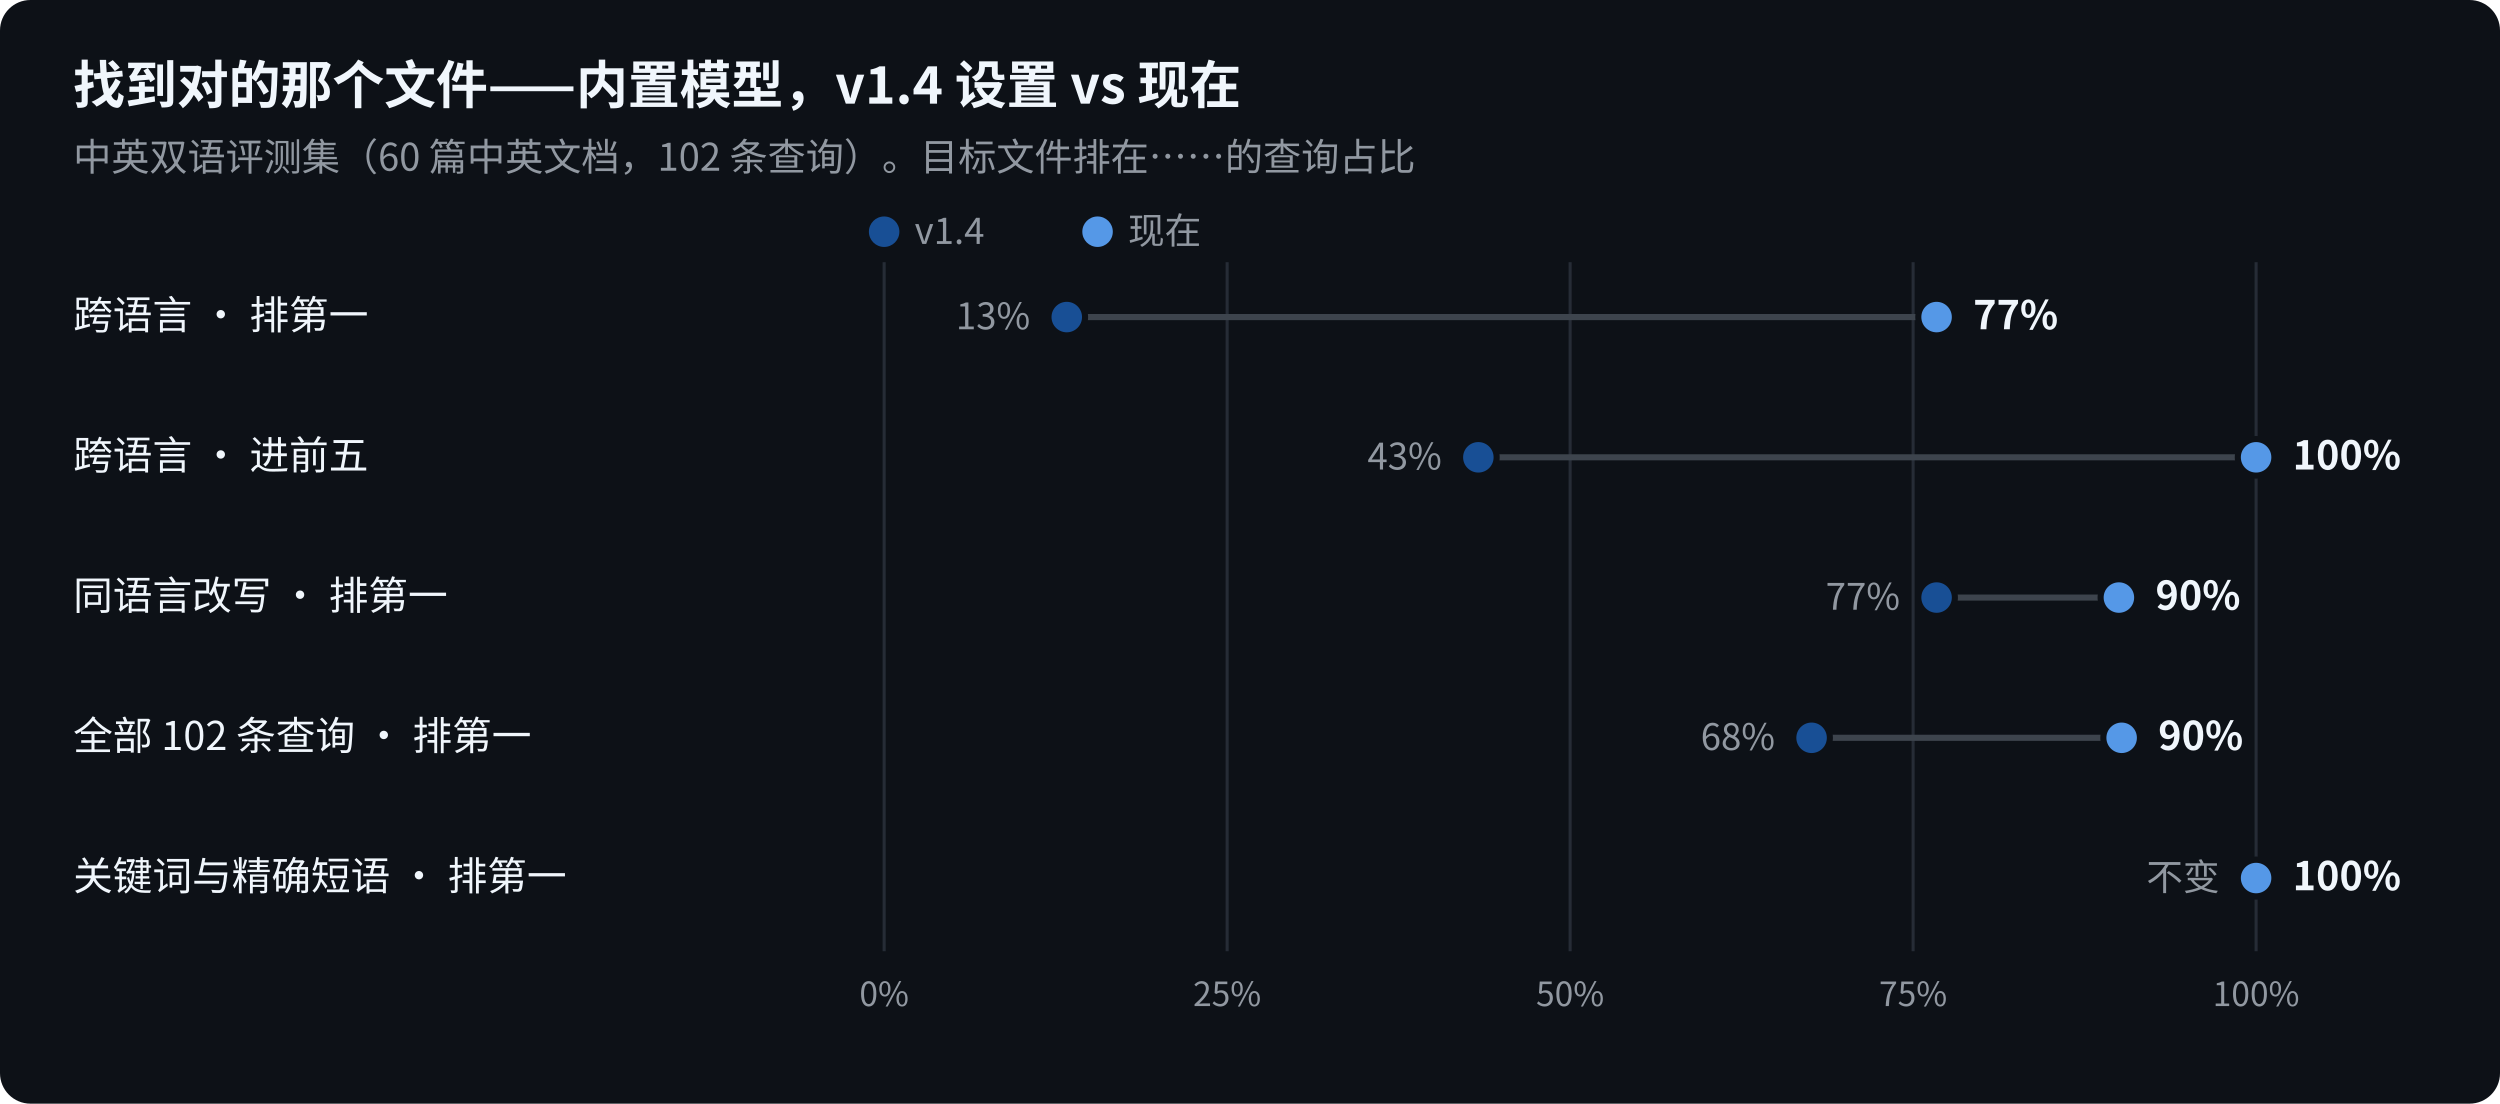
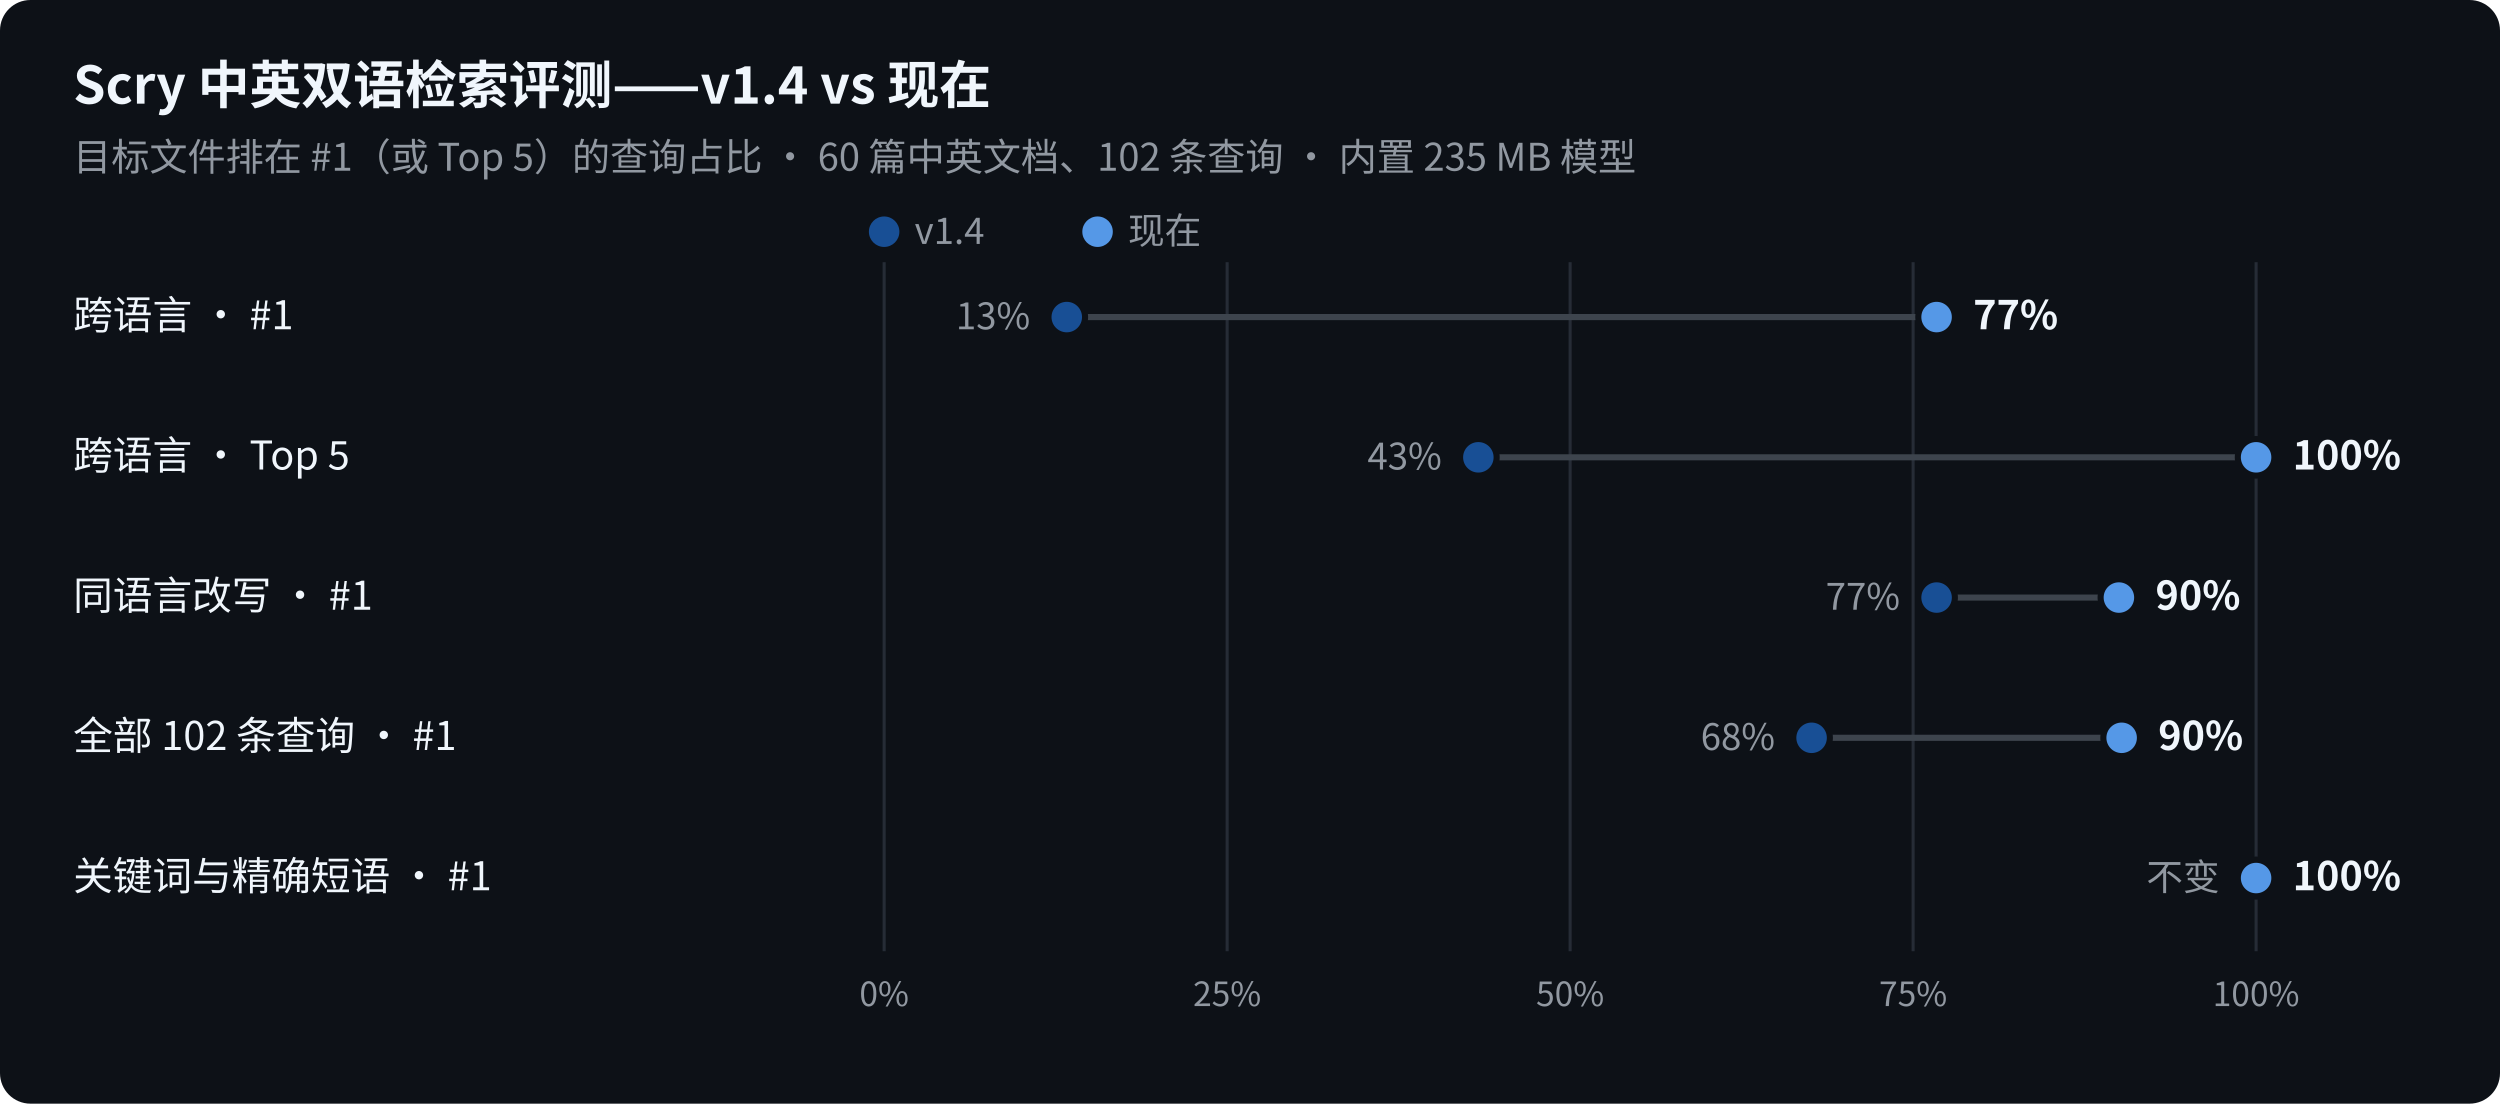
- <svg xmlns="http://www.w3.org/2000/svg" width="820" height="362" viewBox="0 0 820 362" font-family="'PingFang SC', 'Microsoft YaHei', 'Noto Sans CJK SC', -apple-system, 'Segoe UI', sans-serif" role="img" aria-label="找到对的那个文件——内置模型，v1.4 设置 vs 现在">
+ <svg xmlns="http://www.w3.org/2000/svg" width="820" height="362" viewBox="0 0 820 362" font-family="'PingFang SC', 'Microsoft YaHei', 'Noto Sans CJK SC', -apple-system, 'Segoe UI', sans-serif" role="img" aria-label="Scry 中英双语检索评测——v1.4 vs 现在">
  <rect width="820" height="362" rx="10" fill="#0d1117" />
-   <text x="24" y="34" font-size="17" font-weight="600" fill="#f0f6fc">找到对的那个文件——内置模型，v1.4 设置 vs 现在</text>
-   <text x="24" y="56" font-size="12.5" fill="#9198a1">中英双语评测集（60 篇中英文档，102 条查询）。目标文件排在……的查询占比</text>
+   <text x="24" y="34" font-size="17" font-weight="600" fill="#f0f6fc">Scry 中英双语检索评测——v1.4 vs 现在</text>
+   <text x="24" y="56" font-size="12.5" fill="#9198a1">目标文件排在 #1（或 Top 5）的查询占比 · 60 篇中英文档、102 条查询 · 内置 235 MB 模型</text>
  <circle cx="290" cy="76" r="5" fill="#184f95" />
  <text x="300" y="80" font-size="12" fill="#9198a1">v1.4</text>
  <circle cx="360" cy="76" r="5" fill="#5598e7" />
  <text x="370" y="80" font-size="12" fill="#9198a1">现在</text>
  <line x1="290.0" y1="86" x2="290.0" y2="312" stroke="#262c36" stroke-width="1" />
  <text x="290.0" y="330" font-size="11" text-anchor="middle" fill="#9198a1">0%</text>
  <line x1="402.5" y1="86" x2="402.5" y2="312" stroke="#262c36" stroke-width="1" />
  <text x="402.5" y="330" font-size="11" text-anchor="middle" fill="#9198a1">25%</text>
  <line x1="515.0" y1="86" x2="515.0" y2="312" stroke="#262c36" stroke-width="1" />
  <text x="515.0" y="330" font-size="11" text-anchor="middle" fill="#9198a1">50%</text>
  <line x1="627.5" y1="86" x2="627.5" y2="312" stroke="#262c36" stroke-width="1" />
  <text x="627.5" y="330" font-size="11" text-anchor="middle" fill="#9198a1">75%</text>
  <line x1="740.0" y1="86" x2="740.0" y2="312" stroke="#262c36" stroke-width="1" />
  <text x="740.0" y="330" font-size="11" text-anchor="middle" fill="#9198a1">100%</text>
-   <text x="24" y="108" font-size="13" fill="#f0f6fc">跨语言 · 排第一</text>
+   <text x="24" y="108" font-size="13" fill="#f0f6fc">跨语言 · #1</text>
  <line x1="349.9" y1="104" x2="635.2" y2="104" stroke="#3d444d" stroke-width="2" stroke-linecap="round" />
  <circle cx="349.9" cy="104" r="6" fill="#184f95" stroke="#0d1117" stroke-width="2" />
  <circle cx="635.2" cy="104" r="6" fill="#5598e7" stroke="#0d1117" stroke-width="2" />
  <text x="337.9" y="108" font-size="12" text-anchor="end" fill="#9198a1">13%</text>
  <text x="647.2" y="108" font-size="13" font-weight="600" fill="#f0f6fc">77%</text>
-   <text x="24" y="154" font-size="13" fill="#f0f6fc">跨语言 · 进前五</text>
+   <text x="24" y="154" font-size="13" fill="#f0f6fc">跨语言 · Top 5</text>
  <line x1="484.9" y1="150" x2="740.0" y2="150" stroke="#3d444d" stroke-width="2" stroke-linecap="round" />
  <circle cx="484.9" cy="150" r="6" fill="#184f95" stroke="#0d1117" stroke-width="2" />
  <circle cx="740.0" cy="150" r="6" fill="#5598e7" stroke="#0d1117" stroke-width="2" />
  <text x="472.9" y="154" font-size="12" text-anchor="end" fill="#9198a1">43%</text>
  <text x="752.0" y="154" font-size="13" font-weight="600" fill="#f0f6fc">100%</text>
-   <text x="24" y="200" font-size="13" fill="#f0f6fc">同语言改写 · 排第一</text>
+   <text x="24" y="200" font-size="13" fill="#f0f6fc">同语言改写 · #1</text>
  <line x1="635.2" y1="196" x2="695.0" y2="196" stroke="#3d444d" stroke-width="2" stroke-linecap="round" />
  <circle cx="635.2" cy="196" r="6" fill="#184f95" stroke="#0d1117" stroke-width="2" />
  <circle cx="695.0" cy="196" r="6" fill="#5598e7" stroke="#0d1117" stroke-width="2" />
  <text x="623.2" y="200" font-size="12" text-anchor="end" fill="#9198a1">77%</text>
  <text x="707.0" y="200" font-size="13" font-weight="600" fill="#f0f6fc">90%</text>
-   <text x="24" y="246" font-size="13" fill="#f0f6fc">全部 102 条查询 · 排第一</text>
+   <text x="24" y="246" font-size="13" fill="#f0f6fc">全部 102 条查询 · #1</text>
  <line x1="594.2" y1="242" x2="695.9" y2="242" stroke="#3d444d" stroke-width="2" stroke-linecap="round" />
  <circle cx="594.2" cy="242" r="6" fill="#184f95" stroke="#0d1117" stroke-width="2" />
  <circle cx="695.9" cy="242" r="6" fill="#5598e7" stroke="#0d1117" stroke-width="2" />
  <text x="582.2" y="246" font-size="12" text-anchor="end" fill="#9198a1">68%</text>
  <text x="707.9" y="246" font-size="13" font-weight="600" fill="#f0f6fc">90%</text>
-   <text x="24" y="292" font-size="13" fill="#f0f6fc">关键词与精确短语 · 排第一</text>
+   <text x="24" y="292" font-size="13" fill="#f0f6fc">关键词与精确短语 · #1</text>
  <circle cx="740.0" cy="288" r="6" fill="#184f95" stroke="#0d1117" stroke-width="2" />
  <circle cx="740.0" cy="288" r="6" fill="#5598e7" stroke="#0d1117" stroke-width="2" />
  <text x="728.0" y="292" font-size="12" text-anchor="end" fill="#9198a1">不变</text>
  <text x="752.0" y="292" font-size="13" font-weight="600" fill="#f0f6fc">100%</text>
</svg>
